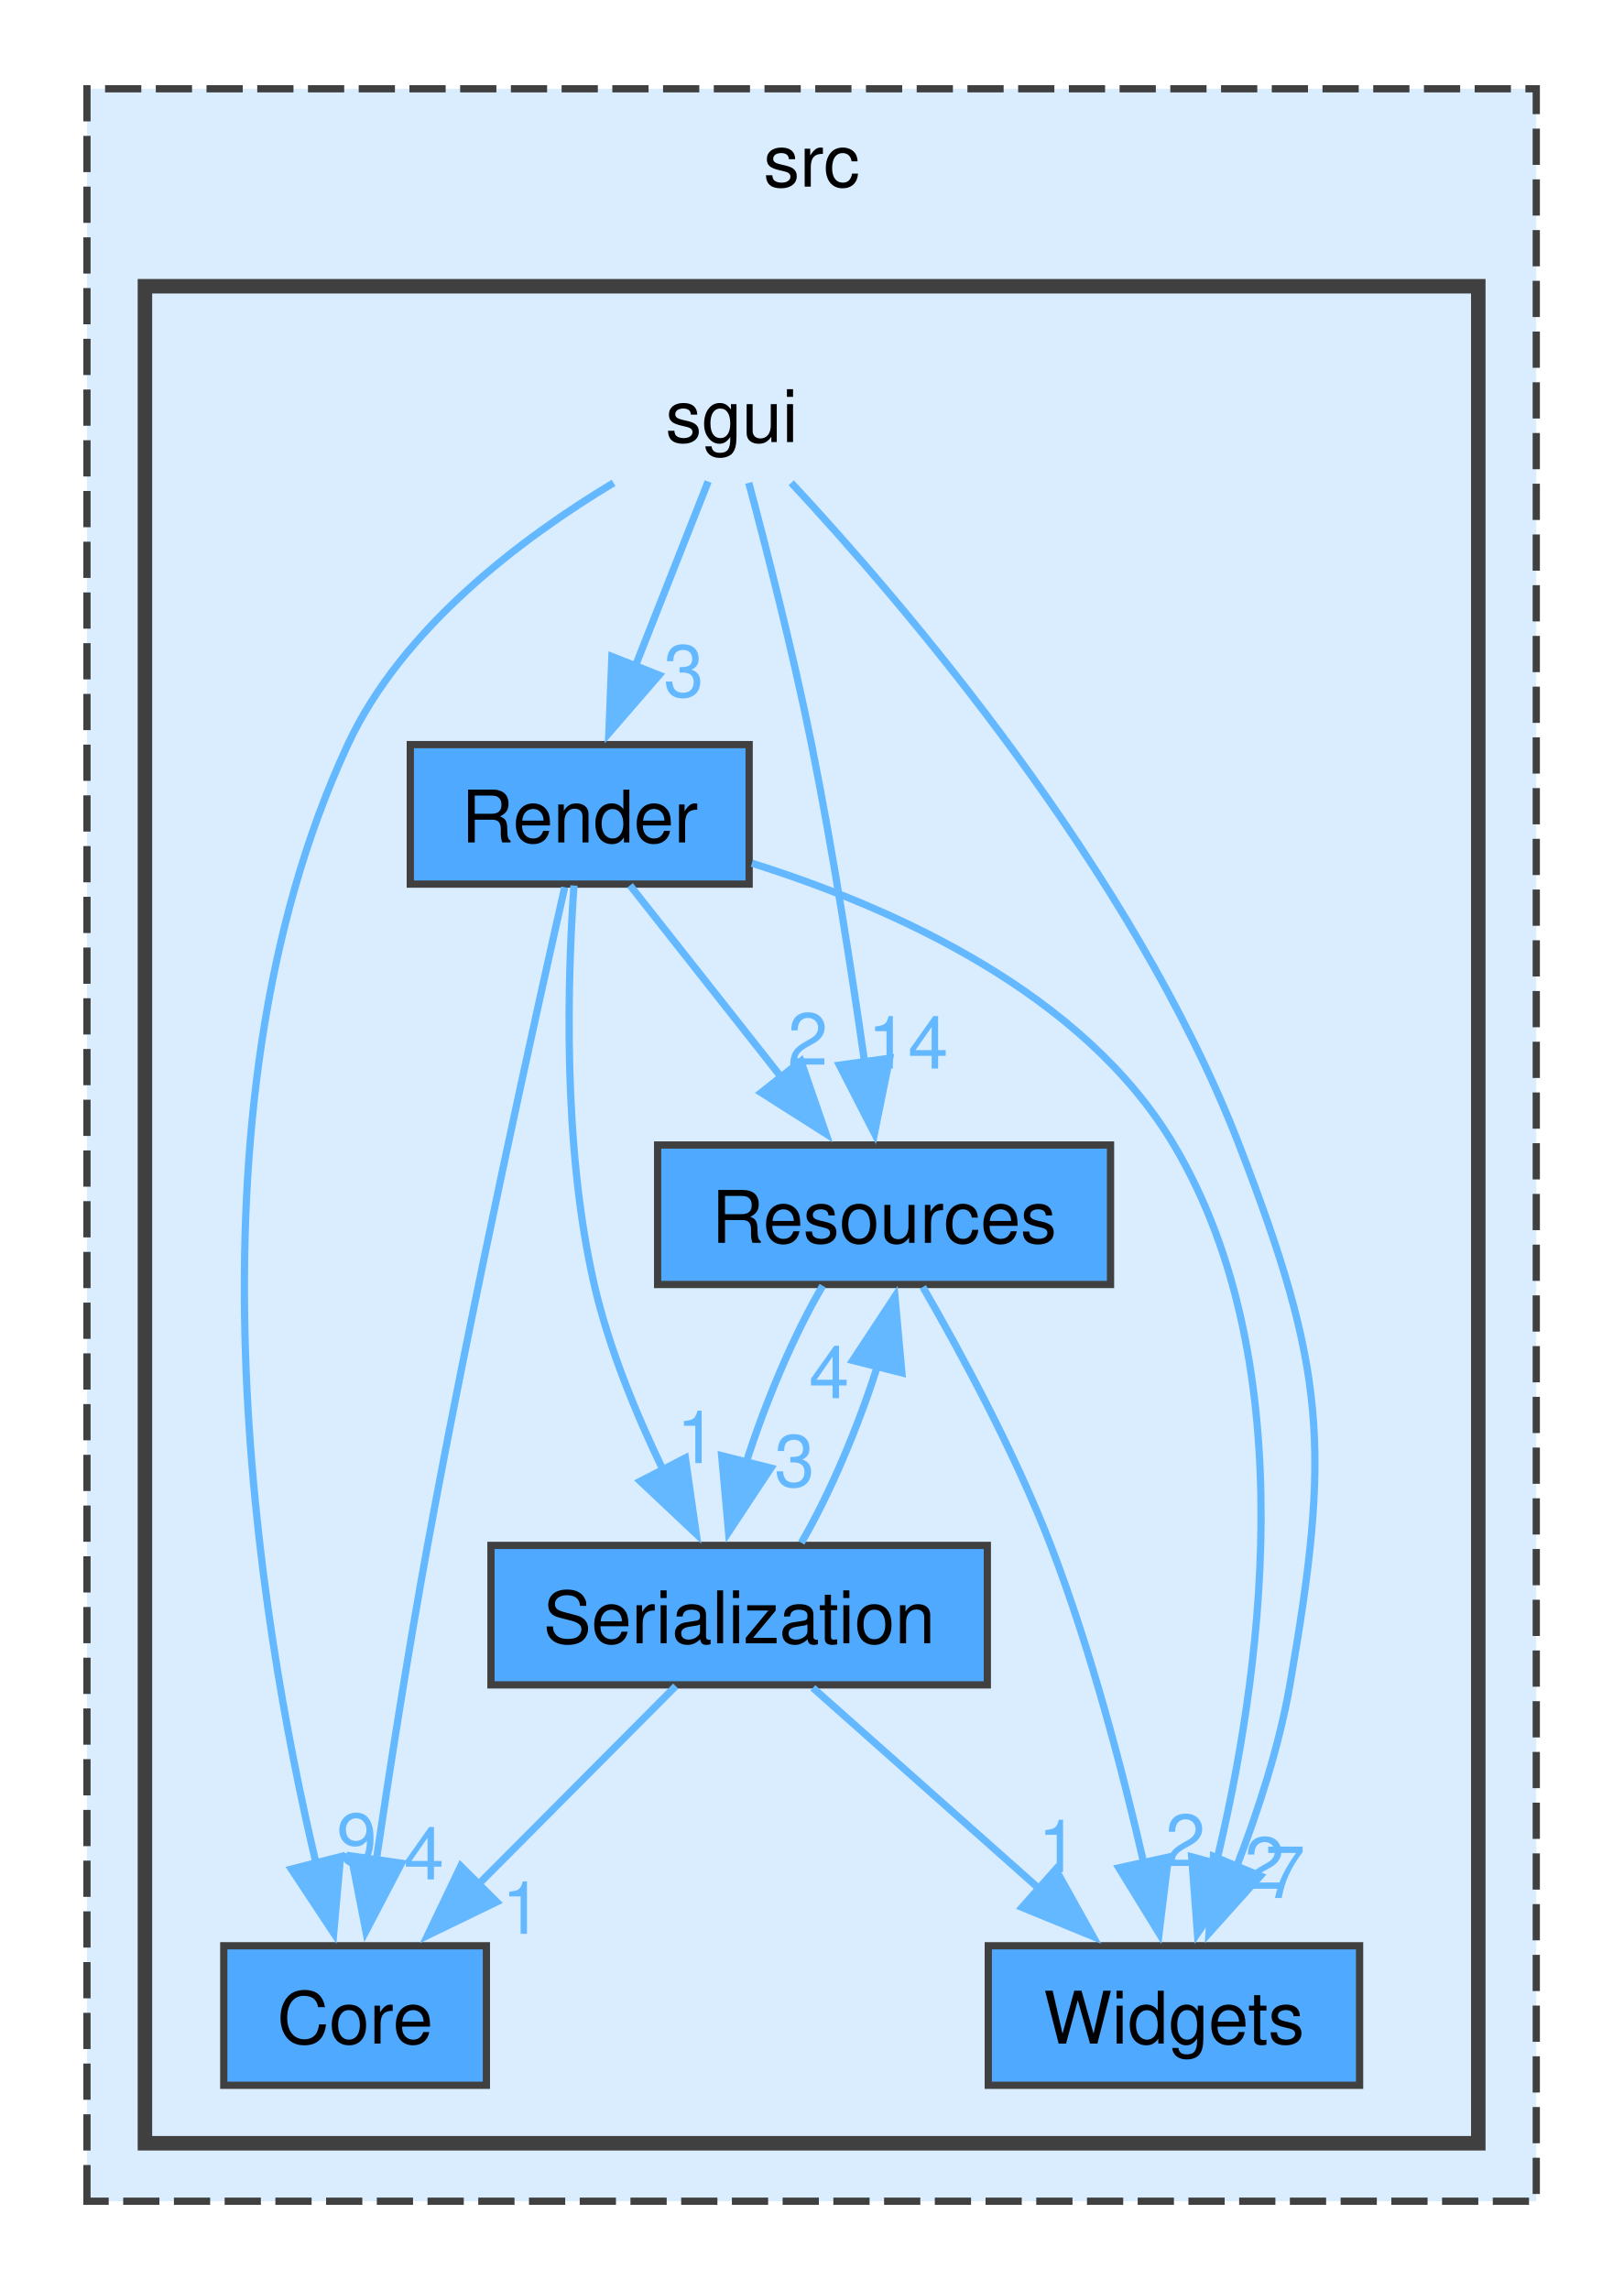
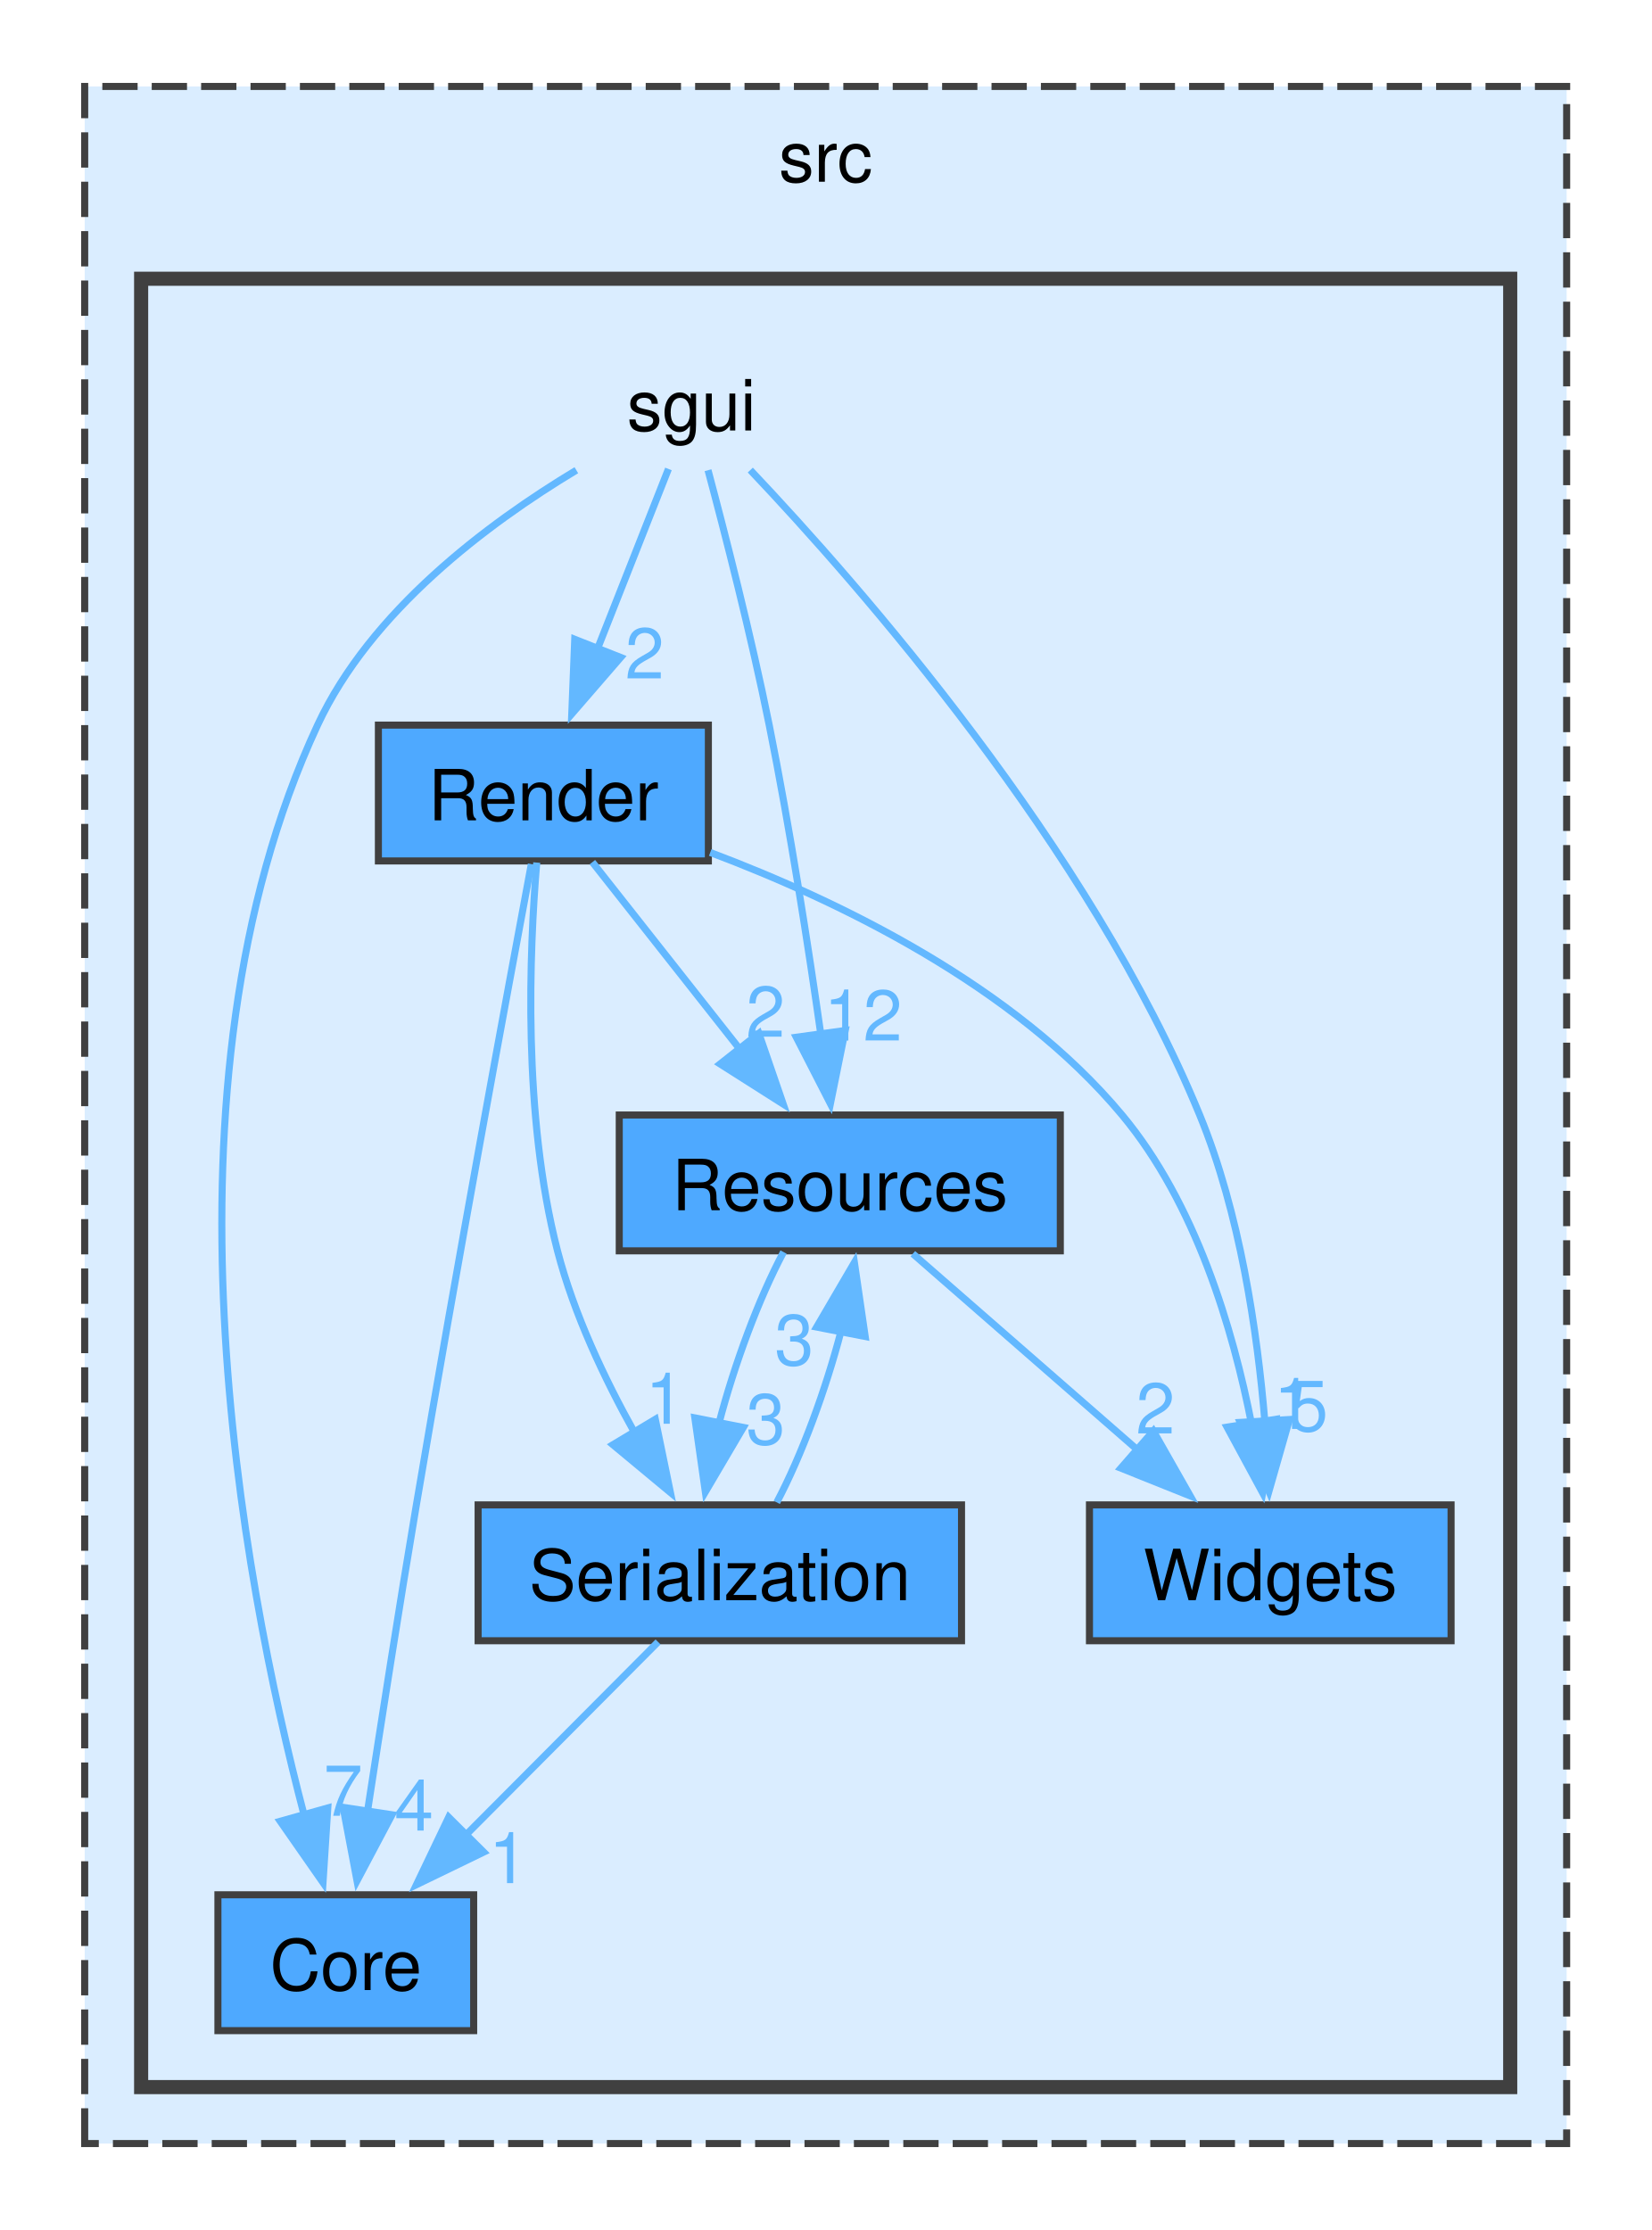
- <svg xmlns="http://www.w3.org/2000/svg" xmlns:xlink="http://www.w3.org/1999/xlink" width="224pt" height="316pt" viewBox="0.00 0.00 224.00 315.50">
+ <svg xmlns="http://www.w3.org/2000/svg" xmlns:xlink="http://www.w3.org/1999/xlink" width="234pt" height="316pt" viewBox="0.00 0.00 234.00 315.50">
  <g id="graph0" class="graph" transform="scale(1 1) rotate(0) translate(4 311.5)">
    <g id="clust1" class="cluster">
      <g id="a_clust1">
        <a xlink:href="dir_68267d1309a1af8e8297ef4c3efbcdba.html" target="_top" xlink:title="src">
-           <polygon fill="#daedff" stroke="#404040" stroke-dasharray="5,2" points="8,-8 8,-299.5 208,-299.5 208,-8 8,-8" />
-           <text text-anchor="middle" x="108" y="-286" font-family="Helvetica,sans-Serif" font-size="10.00">src</text>
+           <polygon fill="#daedff" stroke="#404040" stroke-dasharray="5,2" points="8,-8 8,-299.5 218,-299.5 218,-8 8,-8" />
+           <text text-anchor="middle" x="113" y="-286" font-family="Helvetica,sans-Serif" font-size="10.00">src</text>
        </a>
      </g>
    </g>
    <g id="clust2" class="cluster">
      <g id="a_clust2">
        <a xlink:href="dir_802669d86a09d692f423ad15444f4210.html" target="_top">
-           <polygon fill="#daedff" stroke="#404040" stroke-width="2" points="16,-16 16,-272.25 200,-272.25 200,-16 16,-16" />
+           <polygon fill="#daedff" stroke="#404040" stroke-width="2" points="16,-16 16,-272.25 210,-272.25 210,-16 16,-16" />
        </a>
      </g>
    </g>
    <g id="node1" class="node">
-       <text text-anchor="middle" x="97" y="-250.75" font-family="Helvetica,sans-Serif" font-size="10.00">sgui</text>
+       <text text-anchor="middle" x="94" y="-250.75" font-family="Helvetica,sans-Serif" font-size="10.00">sgui</text>
    </g>
    <g id="node2" class="node">
      <g id="a_node2">
        <a xlink:href="dir_192f27c06696059490b8ed376012eed2.html" target="_top" xlink:title="Core">
          <polygon fill="#4ea9ff" stroke="#404040" points="63.12,-43.25 26.88,-43.25 26.88,-24 63.12,-24 63.12,-43.25" />
          <text text-anchor="middle" x="45" y="-29.75" font-family="Helvetica,sans-Serif" font-size="10.00">Core</text>
        </a>
      </g>
    </g>
    <g id="edge2" class="edge">
      <g id="a_edge2">
        <a xlink:href="dir_000004_000000.html" target="_top">
-           <path fill="none" stroke="#63b8ff" d="M80.67,-245.12C68.05,-237.53 51.51,-225.14 44,-209 20.11,-157.64 31.67,-88.21 39.63,-54.56" />
-           <polygon fill="#63b8ff" stroke="#63b8ff" points="42.99,-55.55 42.05,-44.99 36.2,-53.83 42.99,-55.55" />
+           <path fill="none" stroke="#63b8ff" d="M77.67,-245.12C65.05,-237.53 48.51,-225.14 41,-209 17.1,-157.63 30.27,-88.21 39.09,-54.56" />
+           <polygon fill="#63b8ff" stroke="#63b8ff" points="42.45,-55.56 41.77,-44.98 35.71,-53.67 42.45,-55.56" />
        </a>
      </g>
      <g id="a_edge2-headlabel">
-         <a xlink:href="dir_000004_000000.html" target="_top" xlink:title="9">
-           <text text-anchor="middle" x="45.23" y="-54.39" font-family="Helvetica,sans-Serif" font-size="10.00" fill="#63b8ff">9</text>
+         <a xlink:href="dir_000004_000000.html" target="_top" xlink:title="7">
+           <text text-anchor="middle" x="44.62" y="-54.45" font-family="Helvetica,sans-Serif" font-size="10.00" fill="#63b8ff">7</text>
        </a>
      </g>
    </g>
    <g id="node3" class="node">
      <g id="a_node3">
        <a xlink:href="dir_c9b371ffe1bb5d8bb2c84dbe3295c730.html" target="_top" xlink:title="Render">
-           <polygon fill="#4ea9ff" stroke="#404040" points="99.38,-209 52.62,-209 52.62,-189.75 99.38,-189.75 99.38,-209" />
-           <text text-anchor="middle" x="76" y="-195.5" font-family="Helvetica,sans-Serif" font-size="10.00">Render</text>
+           <polygon fill="#4ea9ff" stroke="#404040" points="96.38,-209 49.62,-209 49.62,-189.75 96.38,-189.75 96.38,-209" />
+           <text text-anchor="middle" x="73" y="-195.5" font-family="Helvetica,sans-Serif" font-size="10.00">Render</text>
        </a>
      </g>
    </g>
    <g id="edge4" class="edge">
      <g id="a_edge4">
        <a xlink:href="dir_000004_000001.html" target="_top">
-           <path fill="none" stroke="#63b8ff" d="M93.72,-245.3C91.02,-238.47 87.1,-228.52 83.63,-219.72" />
-           <polygon fill="#63b8ff" stroke="#63b8ff" points="86.95,-218.59 80.02,-210.58 80.44,-221.16 86.95,-218.59" />
+           <path fill="none" stroke="#63b8ff" d="M90.72,-245.3C88.02,-238.47 84.1,-228.52 80.63,-219.72" />
+           <polygon fill="#63b8ff" stroke="#63b8ff" points="83.95,-218.59 77.02,-210.58 77.44,-221.16 83.95,-218.59" />
        </a>
      </g>
      <g id="a_edge4-headlabel">
-         <a xlink:href="dir_000004_000001.html" target="_top" xlink:title="3">
-           <text text-anchor="middle" x="90.35" y="-215.61" font-family="Helvetica,sans-Serif" font-size="10.00" fill="#63b8ff">3</text>
+         <a xlink:href="dir_000004_000001.html" target="_top" xlink:title="2">
+           <text text-anchor="middle" x="87.35" y="-215.61" font-family="Helvetica,sans-Serif" font-size="10.00" fill="#63b8ff">2</text>
        </a>
      </g>
    </g>
    <g id="node4" class="node">
      <g id="a_node4">
        <a xlink:href="dir_668b4af8e996aac2de436b71d9910aa6.html" target="_top" xlink:title="Resources">
-           <polygon fill="#4ea9ff" stroke="#404040" points="149.25,-153.75 86.75,-153.75 86.75,-134.5 149.25,-134.5 149.25,-153.75" />
-           <text text-anchor="middle" x="118" y="-140.25" font-family="Helvetica,sans-Serif" font-size="10.00">Resources</text>
+           <polygon fill="#4ea9ff" stroke="#404040" points="146.25,-153.75 83.75,-153.75 83.75,-134.5 146.25,-134.5 146.25,-153.75" />
+           <text text-anchor="middle" x="115" y="-140.25" font-family="Helvetica,sans-Serif" font-size="10.00">Resources</text>
        </a>
      </g>
    </g>
    <g id="edge3" class="edge">
      <g id="a_edge3">
        <a xlink:href="dir_000004_000002.html" target="_top">
-           <path fill="none" stroke="#63b8ff" d="M99.33,-245.12C101.72,-236.18 105.45,-221.67 108,-209 110.95,-194.31 113.55,-177.57 115.35,-164.91" />
-           <polygon fill="#63b8ff" stroke="#63b8ff" points="118.77,-165.73 116.67,-155.35 111.84,-164.77 118.77,-165.73" />
+           <path fill="none" stroke="#63b8ff" d="M96.33,-245.12C98.72,-236.18 102.45,-221.67 105,-209 107.95,-194.31 110.55,-177.57 112.35,-164.91" />
+           <polygon fill="#63b8ff" stroke="#63b8ff" points="115.77,-165.73 113.67,-155.35 108.84,-164.77 115.77,-165.73" />
        </a>
      </g>
      <g id="a_edge3-headlabel">
-         <a xlink:href="dir_000004_000002.html" target="_top" xlink:title="14">
-           <text text-anchor="middle" x="121.3" y="-164.3" font-family="Helvetica,sans-Serif" font-size="10.00" fill="#63b8ff">14</text>
+         <a xlink:href="dir_000004_000002.html" target="_top" xlink:title="12">
+           <text text-anchor="middle" x="118.3" y="-164.3" font-family="Helvetica,sans-Serif" font-size="10.00" fill="#63b8ff">12</text>
        </a>
      </g>
    </g>
    <g id="node6" class="node">
      <g id="a_node6">
        <a xlink:href="dir_0f7010bffa885d45b6abbb18e1a85448.html" target="_top" xlink:title="Widgets">
-           <polygon fill="#4ea9ff" stroke="#404040" points="183.62,-43.25 132.38,-43.25 132.38,-24 183.62,-24 183.62,-43.25" />
-           <text text-anchor="middle" x="158" y="-29.75" font-family="Helvetica,sans-Serif" font-size="10.00">Widgets</text>
+           <polygon fill="#4ea9ff" stroke="#404040" points="201.62,-98.5 150.38,-98.5 150.38,-79.25 201.62,-79.25 201.62,-98.5" />
+           <text text-anchor="middle" x="176" y="-85" font-family="Helvetica,sans-Serif" font-size="10.00">Widgets</text>
        </a>
      </g>
    </g>
    <g id="edge1" class="edge">
      <g id="a_edge1">
        <a xlink:href="dir_000004_000006.html" target="_top">
-           <path fill="none" stroke="#63b8ff" d="M105.19,-245.13C120.3,-228.89 152.35,-191.67 167,-153.75 178.98,-122.73 179.7,-112.02 174,-79.25 172.52,-70.74 169.57,-61.71 166.59,-54.02" />
-           <polygon fill="#63b8ff" stroke="#63b8ff" points="169.92,-52.89 162.84,-45 163.45,-55.58 169.92,-52.89" />
+           <path fill="none" stroke="#63b8ff" d="M102.32,-245.14C117.7,-228.91 150.4,-191.71 166,-153.75 171.7,-139.89 174.17,-123.12 175.24,-110.23" />
+           <polygon fill="#63b8ff" stroke="#63b8ff" points="178.72,-110.6 175.81,-100.42 171.73,-110.19 178.72,-110.6" />
        </a>
      </g>
      <g id="a_edge1-headlabel">
-         <a xlink:href="dir_000004_000006.html" target="_top" xlink:title="7">
-           <text text-anchor="middle" x="173.34" y="-49.84" font-family="Helvetica,sans-Serif" font-size="10.00" fill="#63b8ff">7</text>
+         <a xlink:href="dir_000004_000006.html" target="_top" xlink:title="5">
+           <text text-anchor="middle" x="181.43" y="-108.97" font-family="Helvetica,sans-Serif" font-size="10.00" fill="#63b8ff">5</text>
        </a>
      </g>
    </g>
    <g id="edge6" class="edge">
      <g id="a_edge6">
        <a xlink:href="dir_000001_000000.html" target="_top">
-           <path fill="none" stroke="#63b8ff" d="M73.93,-189.32C69.97,-171.82 61.16,-132.14 55,-98.5 52.33,-83.93 49.75,-67.4 47.89,-54.81" />
-           <polygon fill="#63b8ff" stroke="#63b8ff" points="51.4,-54.64 46.49,-45.24 44.47,-55.64 51.4,-54.64" />
+           <path fill="none" stroke="#63b8ff" d="M71.29,-189.3C68.01,-171.77 60.65,-132.03 55,-98.5 52.54,-83.89 49.96,-67.36 48.03,-54.78" />
+           <polygon fill="#63b8ff" stroke="#63b8ff" points="51.55,-54.59 46.59,-45.23 44.62,-55.64 51.55,-54.59" />
        </a>
      </g>
      <g id="a_edge6-headlabel">
        <a xlink:href="dir_000001_000000.html" target="_top" xlink:title="4">
-           <text text-anchor="middle" x="54.51" y="-52.41" font-family="Helvetica,sans-Serif" font-size="10.00" fill="#63b8ff">4</text>
+           <text text-anchor="middle" x="54.66" y="-52.35" font-family="Helvetica,sans-Serif" font-size="10.00" fill="#63b8ff">4</text>
        </a>
      </g>
    </g>
    <g id="edge8" class="edge">
      <g id="a_edge8">
        <a xlink:href="dir_000001_000002.html" target="_top">
-           <path fill="none" stroke="#63b8ff" d="M82.94,-189.58C88.62,-182.38 96.84,-171.96 103.89,-163.01" />
-           <polygon fill="#63b8ff" stroke="#63b8ff" points="106.53,-165.32 109.98,-155.3 101.04,-160.98 106.53,-165.32" />
+           <path fill="none" stroke="#63b8ff" d="M79.94,-189.58C85.62,-182.38 93.84,-171.96 100.89,-163.01" />
+           <polygon fill="#63b8ff" stroke="#63b8ff" points="103.53,-165.32 106.98,-155.3 98.04,-160.98 103.53,-165.32" />
        </a>
      </g>
      <g id="a_edge8-headlabel">
        <a xlink:href="dir_000001_000002.html" target="_top" xlink:title="2">
-           <text text-anchor="middle" x="107.47" y="-164.83" font-family="Helvetica,sans-Serif" font-size="10.00" fill="#63b8ff">2</text>
+           <text text-anchor="middle" x="104.47" y="-164.83" font-family="Helvetica,sans-Serif" font-size="10.00" fill="#63b8ff">2</text>
        </a>
      </g>
    </g>
    <g id="node5" class="node">
      <g id="a_node5">
        <a xlink:href="dir_438b27afc7c9416aca39677d6327d4e6.html" target="_top" xlink:title="Serialization">
          <polygon fill="#4ea9ff" stroke="#404040" points="132.25,-98.5 63.75,-98.5 63.75,-79.25 132.25,-79.25 132.25,-98.5" />
          <text text-anchor="middle" x="98" y="-85" font-family="Helvetica,sans-Serif" font-size="10.00">Serialization</text>
        </a>
      </g>
    </g>
    <g id="edge7" class="edge">
      <g id="a_edge7">
        <a xlink:href="dir_000001_000003.html" target="_top">
-           <path fill="none" stroke="#63b8ff" d="M75.21,-189.56C74.33,-177.11 73.57,-153.75 78,-134.5 80.02,-125.72 83.81,-116.55 87.54,-108.82" />
-           <polygon fill="#63b8ff" stroke="#63b8ff" points="90.58,-110.57 92.08,-100.08 84.36,-107.35 90.58,-110.57" />
+           <path fill="none" stroke="#63b8ff" d="M72.06,-189.52C71.01,-177.03 70.05,-153.62 75,-134.5 77.32,-125.55 81.66,-116.36 85.96,-108.67" />
+           <polygon fill="#63b8ff" stroke="#63b8ff" points="88.86,-110.63 91,-100.26 82.85,-107.03 88.86,-110.63" />
        </a>
      </g>
      <g id="a_edge7-headlabel">
        <a xlink:href="dir_000001_000003.html" target="_top" xlink:title="1">
-           <text text-anchor="middle" x="92.14" y="-109.85" font-family="Helvetica,sans-Serif" font-size="10.00" fill="#63b8ff">1</text>
+           <text text-anchor="middle" x="90.22" y="-110" font-family="Helvetica,sans-Serif" font-size="10.00" fill="#63b8ff">1</text>
        </a>
      </g>
    </g>
    <g id="edge5" class="edge">
      <g id="a_edge5">
        <a xlink:href="dir_000001_000006.html" target="_top">
-           <path fill="none" stroke="#63b8ff" d="M99.76,-192.63C119.21,-186.53 145.5,-174.79 158,-153.75 176.26,-123.03 169.87,-79.5 163.78,-54.46" />
-           <polygon fill="#63b8ff" stroke="#63b8ff" points="167.21,-53.71 161.24,-44.96 160.45,-55.52 167.21,-53.71" />
+           <path fill="none" stroke="#63b8ff" d="M96.64,-190.95C114.97,-184.05 139.74,-172.05 155,-153.75 165.42,-141.26 170.72,-123.44 173.38,-109.8" />
+           <polygon fill="#63b8ff" stroke="#63b8ff" points="176.79,-110.63 174.92,-100.21 169.88,-109.52 176.79,-110.63" />
        </a>
      </g>
      <g id="a_edge5-headlabel">
-         <a xlink:href="dir_000001_000006.html" target="_top" xlink:title="2">
-           <text text-anchor="middle" x="170.49" y="-51.11" font-family="Helvetica,sans-Serif" font-size="10.00" fill="#63b8ff">2</text>
+         <a xlink:href="dir_000001_000006.html" target="_top" xlink:title="1">
+           <text text-anchor="middle" x="179.27" y="-109.26" font-family="Helvetica,sans-Serif" font-size="10.00" fill="#63b8ff">1</text>
        </a>
      </g>
    </g>
    <g id="edge10" class="edge">
      <g id="a_edge10">
        <a xlink:href="dir_000002_000003.html" target="_top">
-           <path fill="none" stroke="#63b8ff" d="M109.53,-134.33C105.6,-127.67 101.6,-118.24 98.92,-109.78" />
-           <polygon fill="#63b8ff" stroke="#63b8ff" points="102.38,-109.17 96.54,-100.33 95.59,-110.88 102.38,-109.17" />
+           <path fill="none" stroke="#63b8ff" d="M107.03,-134.33C103.51,-127.74 100.08,-118.46 97.88,-110.07" />
+           <polygon fill="#63b8ff" stroke="#63b8ff" points="101.33,-109.48 95.95,-100.34 94.46,-110.83 101.33,-109.48" />
        </a>
      </g>
      <g id="a_edge10-headlabel">
        <a xlink:href="dir_000002_000003.html" target="_top" xlink:title="3">
-           <text text-anchor="middle" x="105.64" y="-106.62" font-family="Helvetica,sans-Serif" font-size="10.00" fill="#63b8ff">3</text>
+           <text text-anchor="middle" x="104.51" y="-107.09" font-family="Helvetica,sans-Serif" font-size="10.00" fill="#63b8ff">3</text>
        </a>
      </g>
    </g>
    <g id="edge9" class="edge">
      <g id="a_edge9">
        <a xlink:href="dir_000002_000006.html" target="_top">
-           <path fill="none" stroke="#63b8ff" d="M123.35,-134.16C128.45,-125.34 136.05,-111.35 141,-98.5 146.51,-84.21 150.9,-67.45 153.83,-54.69" />
-           <polygon fill="#63b8ff" stroke="#63b8ff" points="157.24,-55.49 155.95,-44.97 150.4,-54 157.24,-55.49" />
+           <path fill="none" stroke="#63b8ff" d="M125.35,-134.09C134.08,-126.47 146.79,-115.37 157.3,-106.2" />
+           <polygon fill="#63b8ff" stroke="#63b8ff" points="159.43,-108.98 164.66,-99.77 154.83,-103.71 159.43,-108.98" />
        </a>
      </g>
      <g id="a_edge9-headlabel">
        <a xlink:href="dir_000002_000006.html" target="_top" xlink:title="2">
-           <text text-anchor="middle" x="159.57" y="-54.25" font-family="Helvetica,sans-Serif" font-size="10.00" fill="#63b8ff">2</text>
-         </a>
-       </g>
-     </g>
-     <g id="edge12" class="edge">
-       <g id="a_edge12">
+           <text text-anchor="middle" x="159.73" y="-108.62" font-family="Helvetica,sans-Serif" font-size="10.00" fill="#63b8ff">2</text>
+         </a>
+       </g>
+     </g>
+     <g id="edge11" class="edge">
+       <g id="a_edge11">
        <a xlink:href="dir_000003_000000.html" target="_top">
          <path fill="none" stroke="#63b8ff" d="M89.25,-79.08C81.85,-71.65 71.04,-60.79 61.95,-51.66" />
          <polygon fill="#63b8ff" stroke="#63b8ff" points="64.54,-49.3 55.01,-44.68 59.58,-54.24 64.54,-49.3" />
        </a>
      </g>
-       <g id="a_edge12-headlabel">
+       <g id="a_edge11-headlabel">
        <a xlink:href="dir_000003_000000.html" target="_top" xlink:title="1">
          <text text-anchor="middle" x="68.03" y="-44.9" font-family="Helvetica,sans-Serif" font-size="10.00" fill="#63b8ff">1</text>
        </a>
      </g>
    </g>
-     <g id="edge13" class="edge">
-       <g id="a_edge13">
+     <g id="edge12" class="edge">
+       <g id="a_edge12">
        <a xlink:href="dir_000003_000002.html" target="_top">
-           <path fill="none" stroke="#63b8ff" d="M106.58,-98.86C110.47,-105.5 114.41,-114.8 117.06,-123.17" />
-           <polygon fill="#63b8ff" stroke="#63b8ff" points="113.67,-124.02 119.5,-132.86 120.46,-122.31 113.67,-124.02" />
-         </a>
-       </g>
-       <g id="a_edge13-headlabel">
-         <a xlink:href="dir_000003_000002.html" target="_top" xlink:title="4">
-           <text text-anchor="middle" x="110.41" y="-118.81" font-family="Helvetica,sans-Serif" font-size="10.00" fill="#63b8ff">4</text>
-         </a>
-       </g>
-     </g>
-     <g id="edge11" class="edge">
-       <g id="a_edge11">
-         <a xlink:href="dir_000003_000006.html" target="_top">
-           <path fill="none" stroke="#63b8ff" d="M108.18,-78.84C116.76,-71.22 129.27,-60.12 139.6,-50.95" />
-           <polygon fill="#63b8ff" stroke="#63b8ff" points="141.68,-53.79 146.84,-44.53 137.04,-48.55 141.68,-53.79" />
-         </a>
-       </g>
-       <g id="a_edge11-headlabel">
-         <a xlink:href="dir_000003_000006.html" target="_top" xlink:title="1">
-           <text text-anchor="middle" x="142.01" y="-53.41" font-family="Helvetica,sans-Serif" font-size="10.00" fill="#63b8ff">1</text>
+           <path fill="none" stroke="#63b8ff" d="M106.07,-98.86C109.59,-105.5 113.01,-114.8 115.19,-123.17" />
+           <polygon fill="#63b8ff" stroke="#63b8ff" points="111.72,-123.7 117.07,-132.85 118.6,-122.36 111.72,-123.7" />
+         </a>
+       </g>
+       <g id="a_edge12-headlabel">
+         <a xlink:href="dir_000003_000002.html" target="_top" xlink:title="3">
+           <text text-anchor="middle" x="108.54" y="-118.32" font-family="Helvetica,sans-Serif" font-size="10.00" fill="#63b8ff">3</text>
        </a>
      </g>
    </g>
  </g>
</svg>
